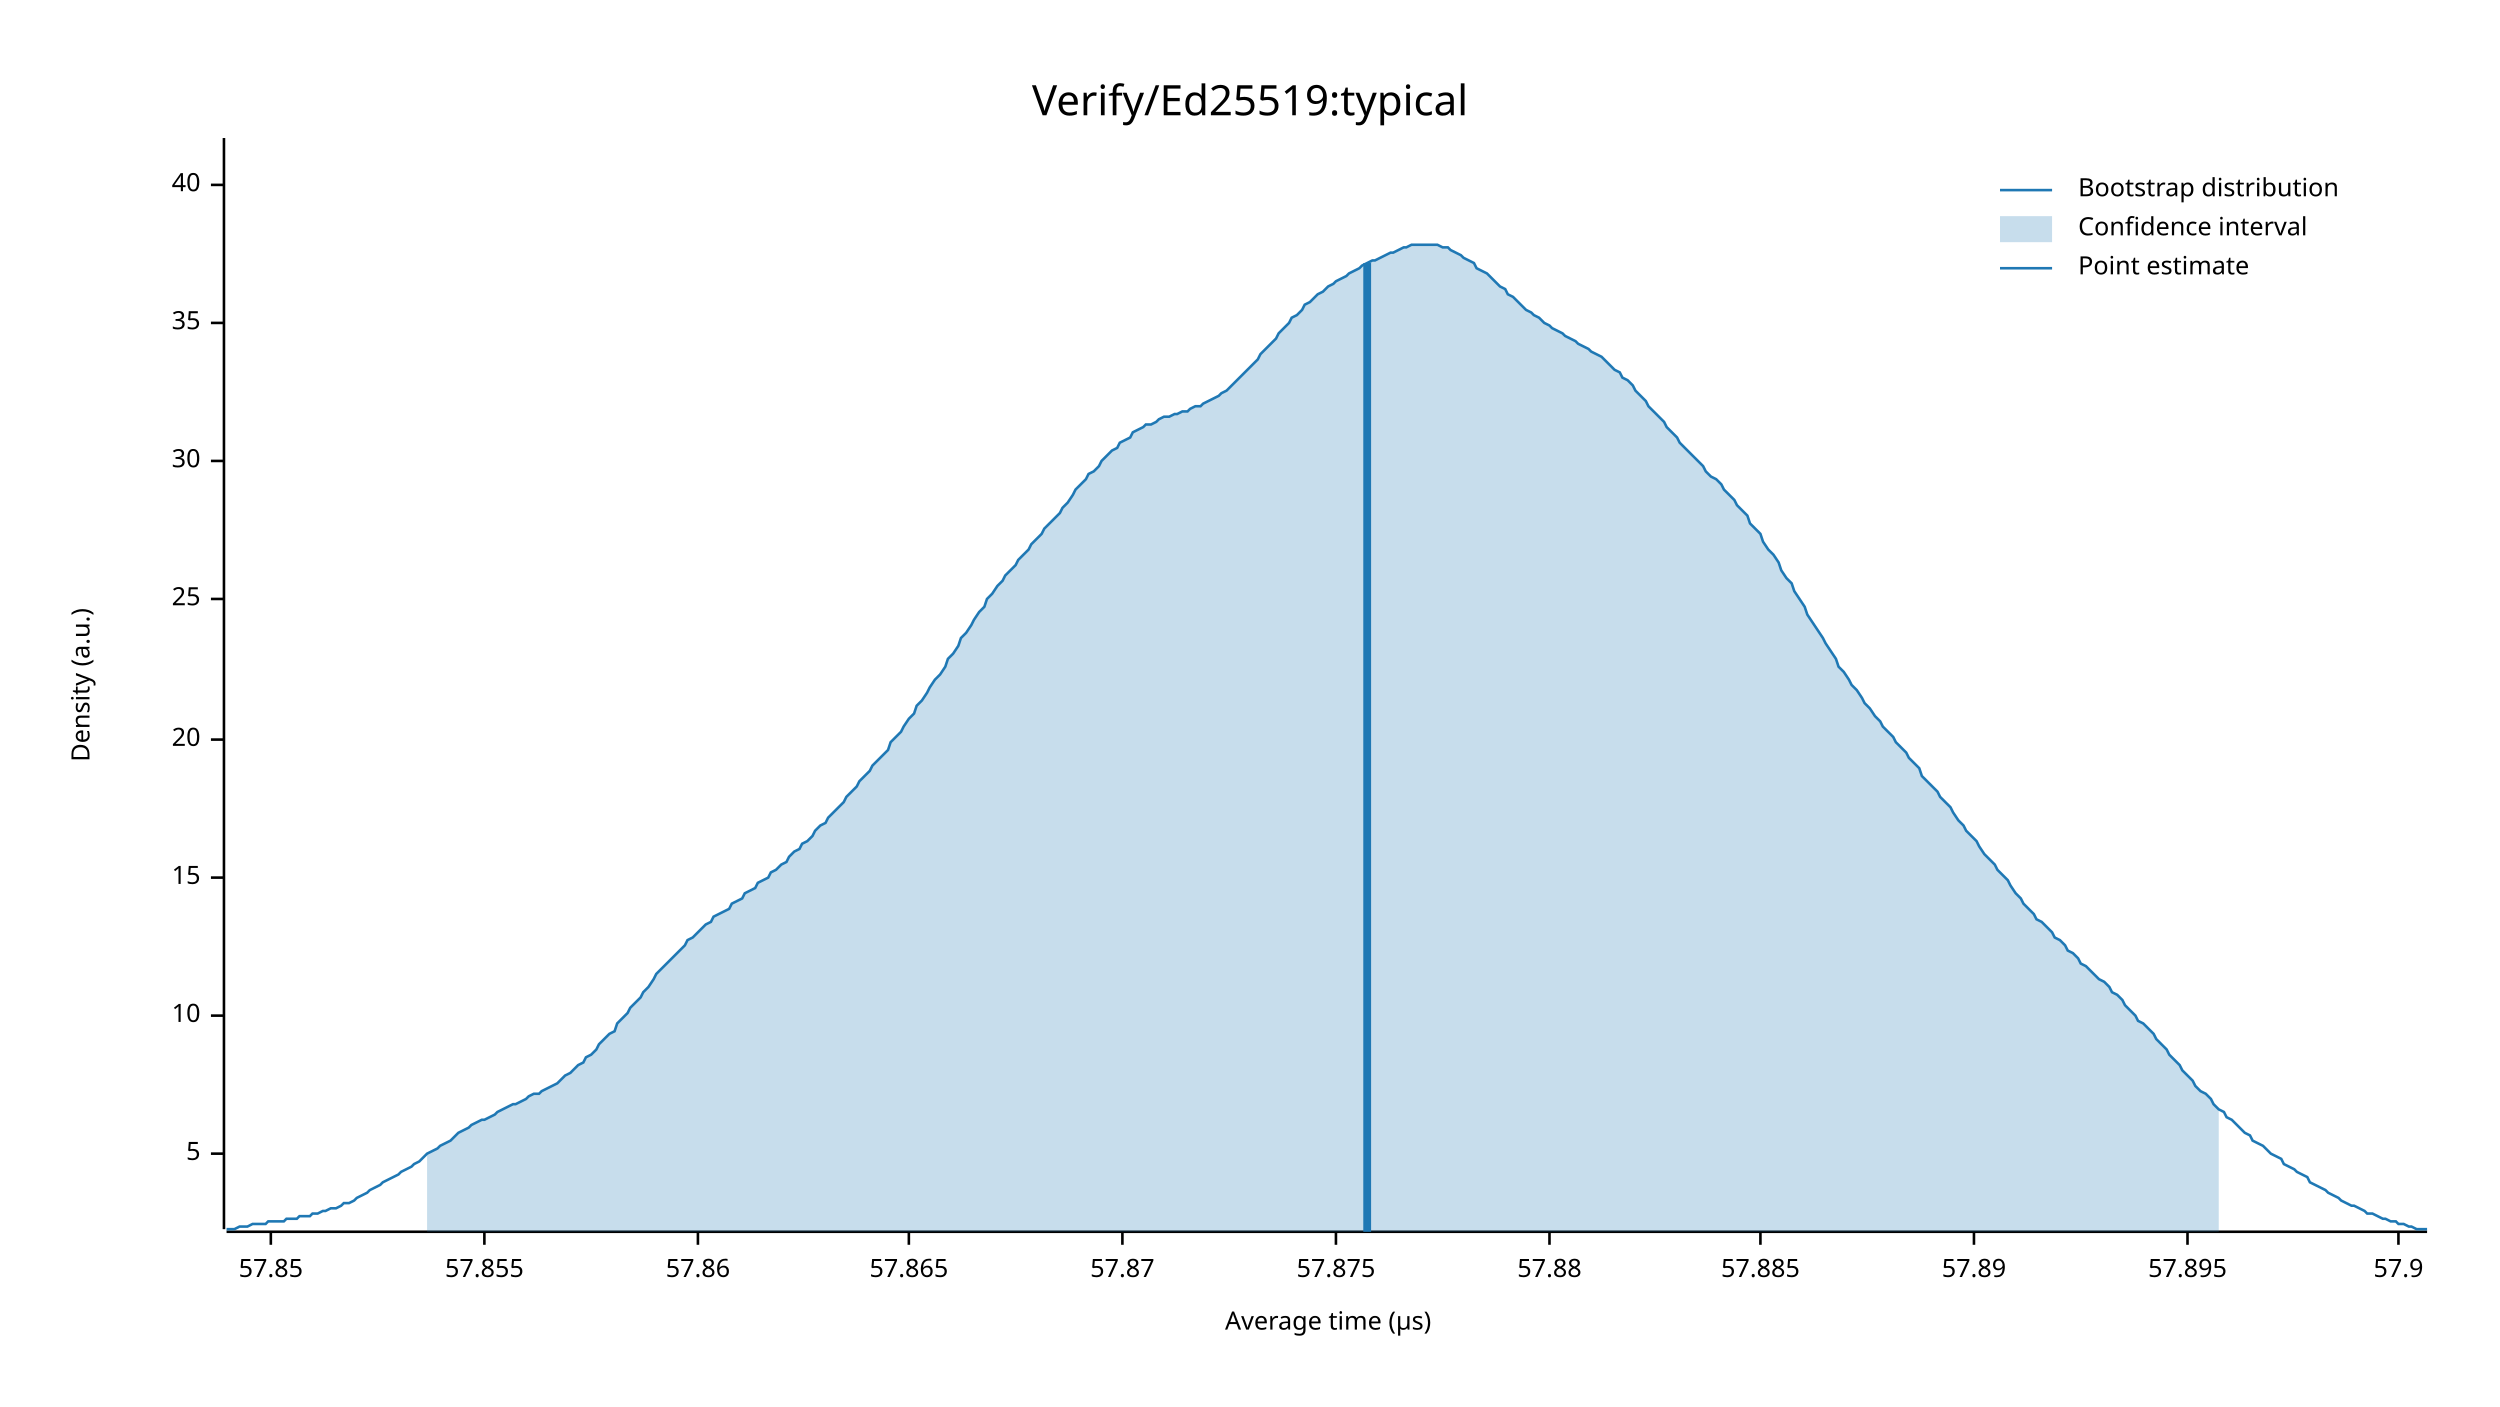
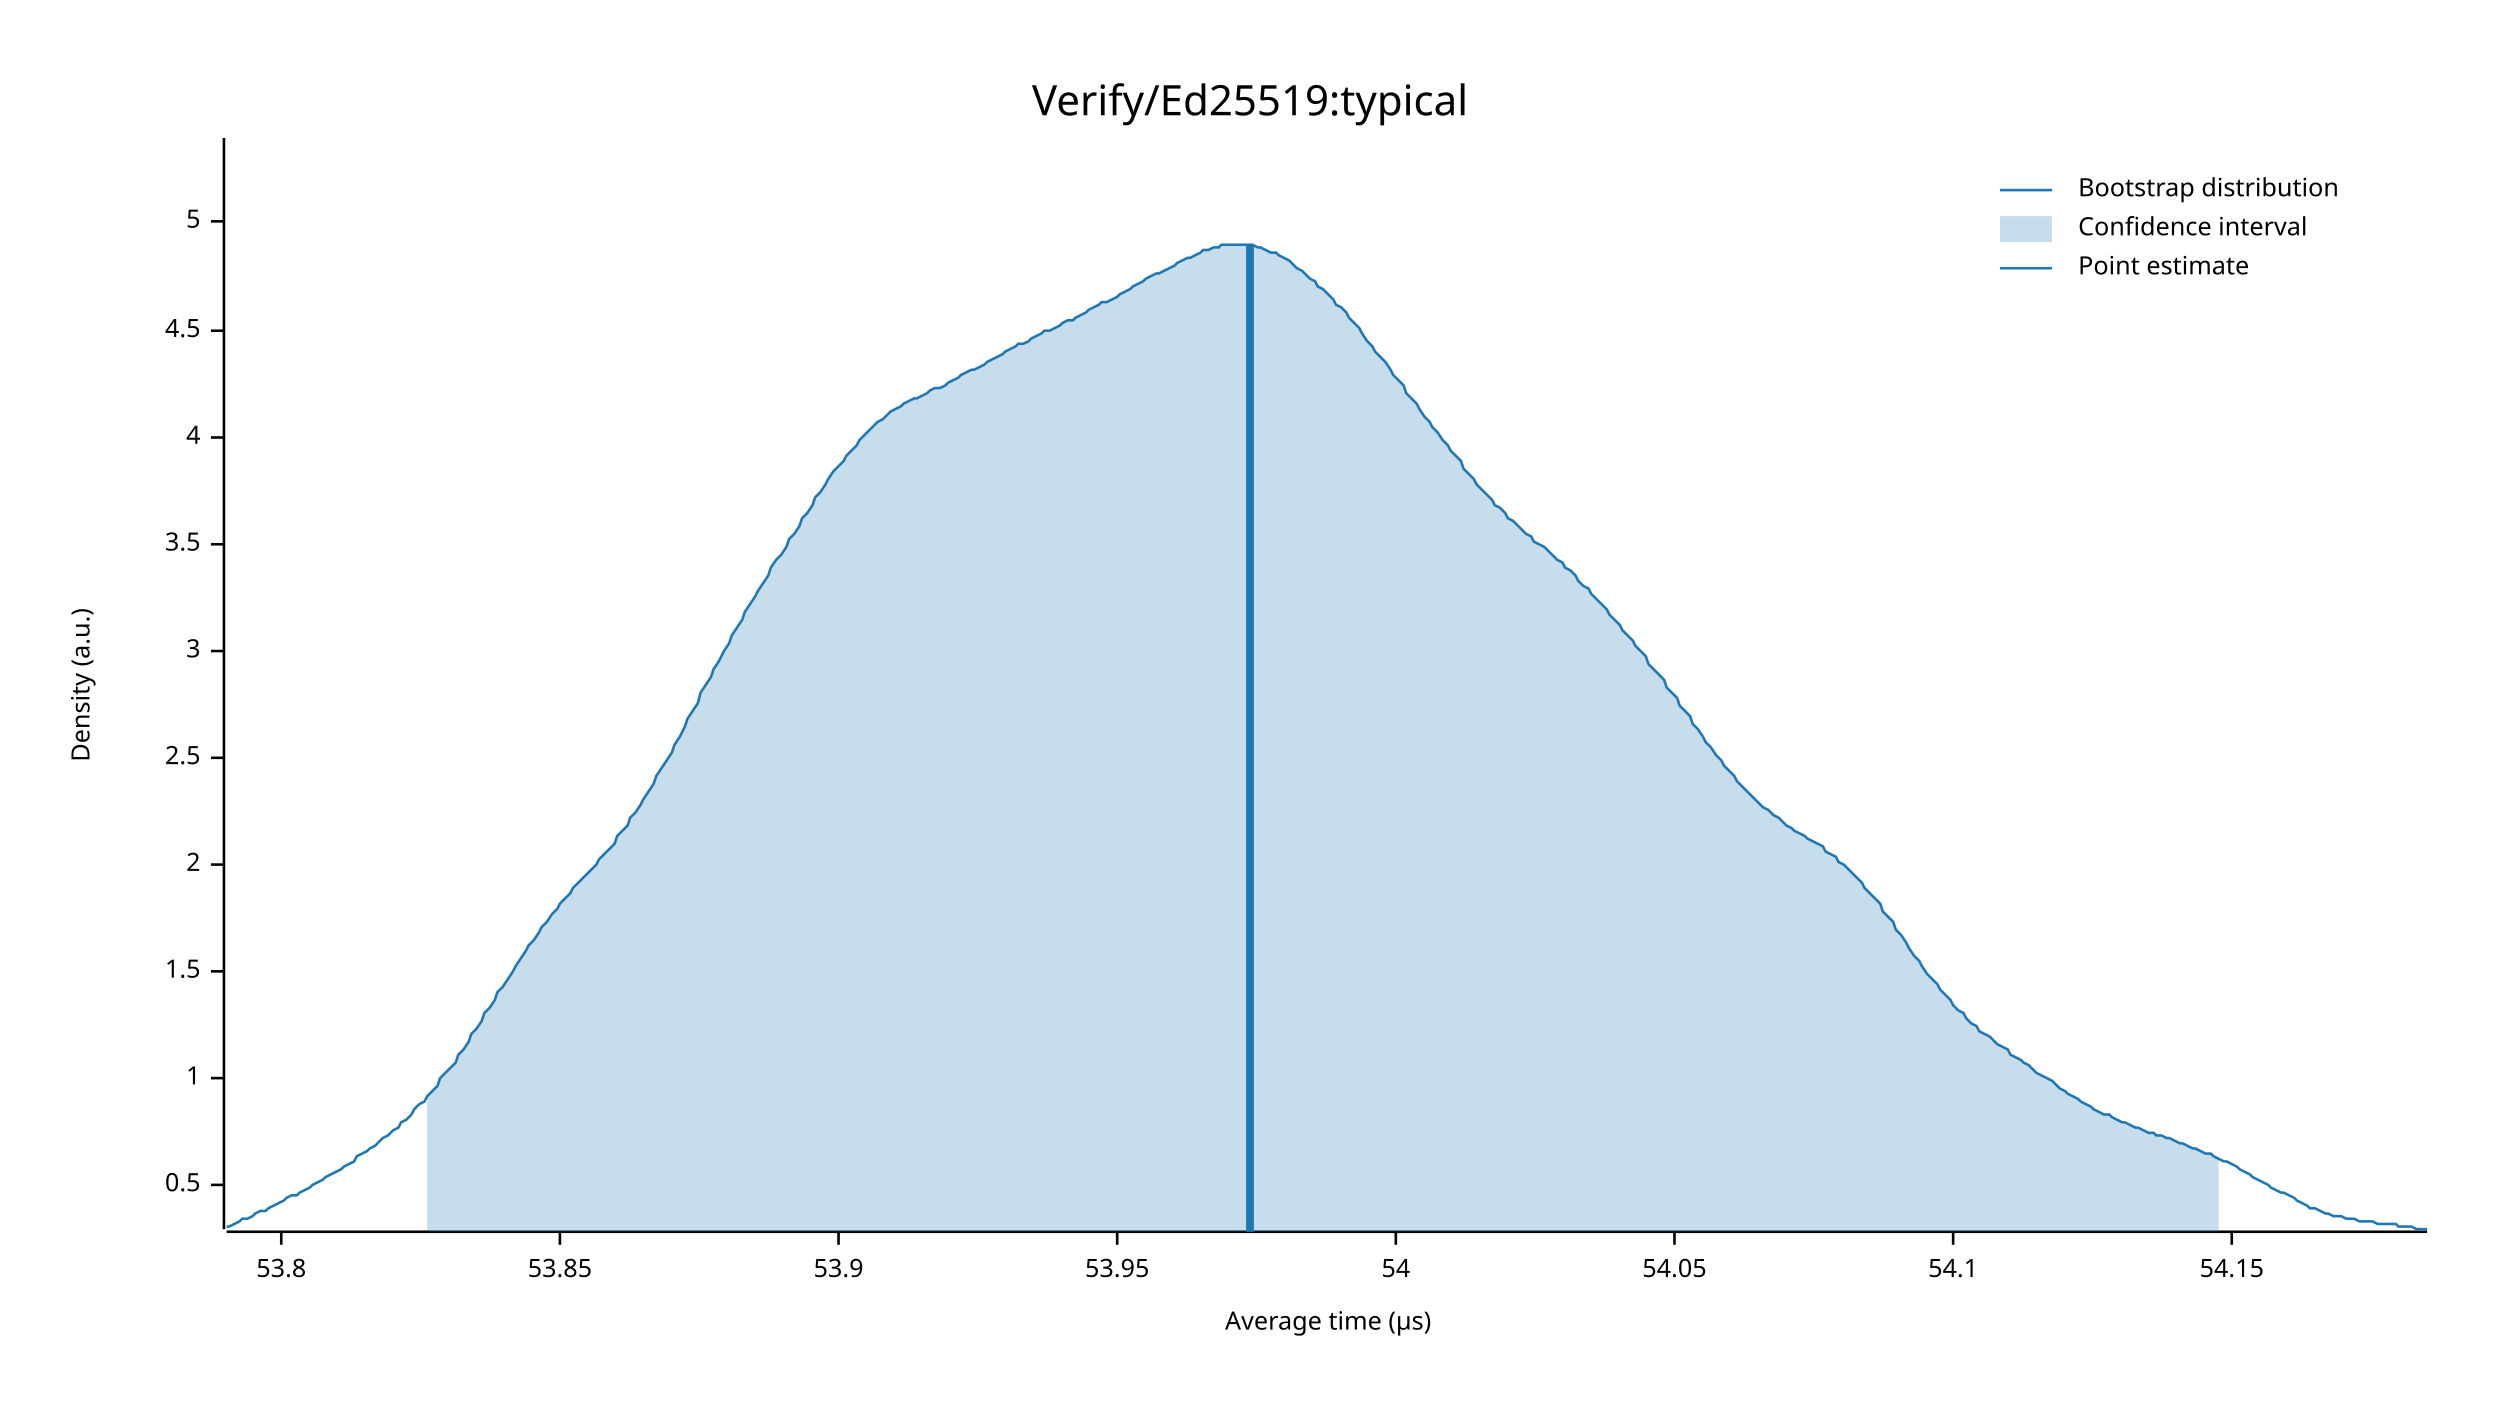
<svg xmlns="http://www.w3.org/2000/svg" width="960" height="540" viewBox="0 0 960 540">
  <text x="480" y="32" dy="0.76em" text-anchor="middle" font-family="sans-serif" font-size="16.129" opacity="1" fill="#000000">
Verify/Ed25519:typical
</text>
  <text x="27" y="263" dy="0.76em" text-anchor="middle" font-family="sans-serif" font-size="9.677" opacity="1" fill="#000000" transform="rotate(270, 27, 263)">
Density (a.u.)
</text>
  <text x="510" y="513" dy="-0.5ex" text-anchor="middle" font-family="sans-serif" font-size="9.677" opacity="1" fill="#000000">
Average time (µs)
</text>
  <polyline fill="none" opacity="1" stroke="#000000" stroke-width="1" points="86,53 86,472 " />
-   <text x="77" y="443" dy="0.5ex" text-anchor="end" font-family="sans-serif" font-size="9.677" opacity="1" fill="#000000">
+   <text x="77" y="455" dy="0.5ex" text-anchor="end" font-family="sans-serif" font-size="9.677" opacity="1" fill="#000000">
+ 0.5
+ </text>
+   <polyline fill="none" opacity="1" stroke="#000000" stroke-width="1" points="81,455 86,455 " />
+   <text x="77" y="414" dy="0.5ex" text-anchor="end" font-family="sans-serif" font-size="9.677" opacity="1" fill="#000000">
+ 1
+ </text>
+   <polyline fill="none" opacity="1" stroke="#000000" stroke-width="1" points="81,414 86,414 " />
+   <text x="77" y="373" dy="0.5ex" text-anchor="end" font-family="sans-serif" font-size="9.677" opacity="1" fill="#000000">
+ 1.5
+ </text>
+   <polyline fill="none" opacity="1" stroke="#000000" stroke-width="1" points="81,373 86,373 " />
+   <text x="77" y="332" dy="0.5ex" text-anchor="end" font-family="sans-serif" font-size="9.677" opacity="1" fill="#000000">
+ 2
+ </text>
+   <polyline fill="none" opacity="1" stroke="#000000" stroke-width="1" points="81,332 86,332 " />
+   <text x="77" y="291" dy="0.5ex" text-anchor="end" font-family="sans-serif" font-size="9.677" opacity="1" fill="#000000">
+ 2.5
+ </text>
+   <polyline fill="none" opacity="1" stroke="#000000" stroke-width="1" points="81,291 86,291 " />
+   <text x="77" y="250" dy="0.5ex" text-anchor="end" font-family="sans-serif" font-size="9.677" opacity="1" fill="#000000">
+ 3
+ </text>
+   <polyline fill="none" opacity="1" stroke="#000000" stroke-width="1" points="81,250 86,250 " />
+   <text x="77" y="209" dy="0.5ex" text-anchor="end" font-family="sans-serif" font-size="9.677" opacity="1" fill="#000000">
+ 3.5
+ </text>
+   <polyline fill="none" opacity="1" stroke="#000000" stroke-width="1" points="81,209 86,209 " />
+   <text x="77" y="168" dy="0.5ex" text-anchor="end" font-family="sans-serif" font-size="9.677" opacity="1" fill="#000000">
+ 4
+ </text>
+   <polyline fill="none" opacity="1" stroke="#000000" stroke-width="1" points="81,168 86,168 " />
+   <text x="77" y="127" dy="0.5ex" text-anchor="end" font-family="sans-serif" font-size="9.677" opacity="1" fill="#000000">
+ 4.5
+ </text>
+   <polyline fill="none" opacity="1" stroke="#000000" stroke-width="1" points="81,127 86,127 " />
+   <text x="77" y="85" dy="0.5ex" text-anchor="end" font-family="sans-serif" font-size="9.677" opacity="1" fill="#000000">
5
</text>
-   <polyline fill="none" opacity="1" stroke="#000000" stroke-width="1" points="81,443 86,443 " />
-   <text x="77" y="390" dy="0.5ex" text-anchor="end" font-family="sans-serif" font-size="9.677" opacity="1" fill="#000000">
- 10
+   <polyline fill="none" opacity="1" stroke="#000000" stroke-width="1" points="81,85 86,85 " />
+   <polyline fill="none" opacity="1" stroke="#000000" stroke-width="1" points="87,473 932,473 " />
+   <text x="108" y="483" dy="0.76em" text-anchor="middle" font-family="sans-serif" font-size="9.677" opacity="1" fill="#000000">
+ 53.8
</text>
-   <polyline fill="none" opacity="1" stroke="#000000" stroke-width="1" points="81,390 86,390 " />
-   <text x="77" y="337" dy="0.5ex" text-anchor="end" font-family="sans-serif" font-size="9.677" opacity="1" fill="#000000">
- 15
+   <polyline fill="none" opacity="1" stroke="#000000" stroke-width="1" points="108,473 108,478 " />
+   <text x="215" y="483" dy="0.76em" text-anchor="middle" font-family="sans-serif" font-size="9.677" opacity="1" fill="#000000">
+ 53.85
</text>
-   <polyline fill="none" opacity="1" stroke="#000000" stroke-width="1" points="81,337 86,337 " />
-   <text x="77" y="284" dy="0.5ex" text-anchor="end" font-family="sans-serif" font-size="9.677" opacity="1" fill="#000000">
- 20
+   <polyline fill="none" opacity="1" stroke="#000000" stroke-width="1" points="215,473 215,478 " />
+   <text x="322" y="483" dy="0.76em" text-anchor="middle" font-family="sans-serif" font-size="9.677" opacity="1" fill="#000000">
+ 53.9
</text>
-   <polyline fill="none" opacity="1" stroke="#000000" stroke-width="1" points="81,284 86,284 " />
-   <text x="77" y="230" dy="0.5ex" text-anchor="end" font-family="sans-serif" font-size="9.677" opacity="1" fill="#000000">
- 25
+   <polyline fill="none" opacity="1" stroke="#000000" stroke-width="1" points="322,473 322,478 " />
+   <text x="429" y="483" dy="0.76em" text-anchor="middle" font-family="sans-serif" font-size="9.677" opacity="1" fill="#000000">
+ 53.95
</text>
-   <polyline fill="none" opacity="1" stroke="#000000" stroke-width="1" points="81,230 86,230 " />
-   <text x="77" y="177" dy="0.5ex" text-anchor="end" font-family="sans-serif" font-size="9.677" opacity="1" fill="#000000">
- 30
+   <polyline fill="none" opacity="1" stroke="#000000" stroke-width="1" points="429,473 429,478 " />
+   <text x="536" y="483" dy="0.76em" text-anchor="middle" font-family="sans-serif" font-size="9.677" opacity="1" fill="#000000">
+ 54
</text>
-   <polyline fill="none" opacity="1" stroke="#000000" stroke-width="1" points="81,177 86,177 " />
-   <text x="77" y="124" dy="0.5ex" text-anchor="end" font-family="sans-serif" font-size="9.677" opacity="1" fill="#000000">
- 35
+   <polyline fill="none" opacity="1" stroke="#000000" stroke-width="1" points="536,473 536,478 " />
+   <text x="643" y="483" dy="0.76em" text-anchor="middle" font-family="sans-serif" font-size="9.677" opacity="1" fill="#000000">
+ 54.05
</text>
-   <polyline fill="none" opacity="1" stroke="#000000" stroke-width="1" points="81,124 86,124 " />
-   <text x="77" y="71" dy="0.5ex" text-anchor="end" font-family="sans-serif" font-size="9.677" opacity="1" fill="#000000">
- 40
+   <polyline fill="none" opacity="1" stroke="#000000" stroke-width="1" points="643,473 643,478 " />
+   <text x="750" y="483" dy="0.76em" text-anchor="middle" font-family="sans-serif" font-size="9.677" opacity="1" fill="#000000">
+ 54.1
</text>
-   <polyline fill="none" opacity="1" stroke="#000000" stroke-width="1" points="81,71 86,71 " />
-   <polyline fill="none" opacity="1" stroke="#000000" stroke-width="1" points="87,473 932,473 " />
-   <text x="104" y="483" dy="0.76em" text-anchor="middle" font-family="sans-serif" font-size="9.677" opacity="1" fill="#000000">
- 57.85
+   <polyline fill="none" opacity="1" stroke="#000000" stroke-width="1" points="750,473 750,478 " />
+   <text x="857" y="483" dy="0.76em" text-anchor="middle" font-family="sans-serif" font-size="9.677" opacity="1" fill="#000000">
+ 54.15
</text>
-   <polyline fill="none" opacity="1" stroke="#000000" stroke-width="1" points="104,473 104,478 " />
-   <text x="186" y="483" dy="0.76em" text-anchor="middle" font-family="sans-serif" font-size="9.677" opacity="1" fill="#000000">
- 57.855
- </text>
-   <polyline fill="none" opacity="1" stroke="#000000" stroke-width="1" points="186,473 186,478 " />
-   <text x="268" y="483" dy="0.76em" text-anchor="middle" font-family="sans-serif" font-size="9.677" opacity="1" fill="#000000">
- 57.86
- </text>
-   <polyline fill="none" opacity="1" stroke="#000000" stroke-width="1" points="268,473 268,478 " />
-   <text x="349" y="483" dy="0.76em" text-anchor="middle" font-family="sans-serif" font-size="9.677" opacity="1" fill="#000000">
- 57.865
- </text>
-   <polyline fill="none" opacity="1" stroke="#000000" stroke-width="1" points="349,473 349,478 " />
-   <text x="431" y="483" dy="0.76em" text-anchor="middle" font-family="sans-serif" font-size="9.677" opacity="1" fill="#000000">
- 57.87
- </text>
-   <polyline fill="none" opacity="1" stroke="#000000" stroke-width="1" points="431,473 431,478 " />
-   <text x="513" y="483" dy="0.76em" text-anchor="middle" font-family="sans-serif" font-size="9.677" opacity="1" fill="#000000">
- 57.875
- </text>
-   <polyline fill="none" opacity="1" stroke="#000000" stroke-width="1" points="513,473 513,478 " />
-   <text x="595" y="483" dy="0.76em" text-anchor="middle" font-family="sans-serif" font-size="9.677" opacity="1" fill="#000000">
- 57.88
- </text>
-   <polyline fill="none" opacity="1" stroke="#000000" stroke-width="1" points="595,473 595,478 " />
-   <text x="676" y="483" dy="0.76em" text-anchor="middle" font-family="sans-serif" font-size="9.677" opacity="1" fill="#000000">
- 57.885
- </text>
-   <polyline fill="none" opacity="1" stroke="#000000" stroke-width="1" points="676,473 676,478 " />
-   <text x="758" y="483" dy="0.76em" text-anchor="middle" font-family="sans-serif" font-size="9.677" opacity="1" fill="#000000">
- 57.89
- </text>
-   <polyline fill="none" opacity="1" stroke="#000000" stroke-width="1" points="758,473 758,478 " />
-   <text x="840" y="483" dy="0.76em" text-anchor="middle" font-family="sans-serif" font-size="9.677" opacity="1" fill="#000000">
- 57.895
- </text>
-   <polyline fill="none" opacity="1" stroke="#000000" stroke-width="1" points="840,473 840,478 " />
-   <text x="921" y="483" dy="0.76em" text-anchor="middle" font-family="sans-serif" font-size="9.677" opacity="1" fill="#000000">
- 57.9
- </text>
-   <polyline fill="none" opacity="1" stroke="#000000" stroke-width="1" points="921,473 921,478 " />
-   <polyline fill="none" opacity="1" stroke="#1F78B4" stroke-width="1" points="87,472 88,472 90,472 92,471 93,471 95,471 97,470 98,470 100,470 102,470 103,469 105,469 107,469 109,469 110,468 112,468 114,468 115,467 117,467 119,467 120,466 122,466 124,465 125,465 127,464 129,464 131,463 132,462 134,462 136,461 137,460 139,459 141,458 142,457 144,456 146,455 147,454 149,453 151,452 153,451 154,450 156,449 158,448 159,447 161,446 163,444 164,443 166,442 168,441 169,440 171,439 173,438 175,436 176,435 178,434 180,433 181,432 183,431 185,430 186,430 188,429 190,428 191,427 193,426 195,425 197,424 198,424 200,423 202,422 203,421 205,420 207,420 208,419 210,418 212,417 214,416 215,415 217,413 219,412 220,411 222,409 224,408 225,406 227,405 229,403 230,401 232,399 234,397 236,396 237,393 239,391 241,389 242,387 244,385 246,383 247,381 249,379 251,376 252,374 254,372 256,370 258,368 259,367 261,365 263,363 264,361 266,360 268,358 269,357 271,355 273,354 274,352 276,351 278,350 280,349 281,347 283,346 285,345 286,343 288,342 290,341 291,339 293,338 295,337 296,335 298,334 300,332 302,331 303,329 305,327 307,326 308,324 310,323 312,321 313,319 315,317 317,316 318,314 320,312 322,310 324,308 325,306 327,304 329,302 330,300 332,298 334,296 335,294 337,292 339,290 341,288 342,285 344,283 346,281 347,279 349,276 351,274 352,271 354,269 356,266 357,264 359,261 361,259 363,256 364,253 366,251 368,248 369,245 371,243 373,240 374,238 376,235 378,233 379,230 381,228 383,225 385,223 386,221 388,219 390,217 391,215 393,213 395,211 396,209 398,207 400,205 401,203 403,201 405,199 407,197 408,195 410,193 412,190 413,188 415,186 417,184 418,182 420,181 422,179 423,177 425,175 427,173 429,172 430,170 432,169 434,168 435,166 437,165 439,164 440,163 442,163 444,162 445,161 447,160 449,160 451,159 452,159 454,158 456,158 457,157 459,156 461,156 462,155 464,154 466,153 468,152 469,151 471,150 473,148 474,147 476,145 478,143 479,142 481,140 483,138 484,136 486,134 488,132 490,130 491,128 493,126 495,124 496,122 498,121 500,119 501,117 503,116 505,114 506,113 508,112 510,110 512,109 513,108 515,107 517,106 518,105 520,104 522,103 523,102 525,101 527,100 528,100 530,99 532,98 534,97 535,97 537,96 539,95 540,95 542,94 544,94 545,94 547,94 549,94 550,94 552,94 554,95 556,95 557,96 559,97 561,98 562,99 564,100 566,101 567,103 569,104 571,105 573,107 574,108 576,110 578,111 579,113 581,114 583,116 584,117 586,119 588,120 589,121 591,122 593,124 595,125 596,126 598,127 600,128 601,129 603,130 605,131 606,132 608,133 610,134 611,135 613,136 615,137 617,139 618,140 620,142 622,143 623,145 625,146 627,148 628,150 630,152 632,154 633,156 635,158 637,160 639,162 640,164 642,166 644,168 645,170 647,172 649,174 650,175 652,177 654,179 655,181 657,183 659,184 661,186 662,188 664,190 666,192 667,194 669,196 671,198 672,201 674,203 676,205 677,208 679,211 681,213 683,216 684,219 686,222 688,224 689,227 691,230 693,233 694,236 696,239 698,242 700,245 701,247 703,250 705,253 706,256 708,258 710,261 711,263 713,265 715,268 716,270 718,272 720,275 722,277 723,279 725,281 727,283 728,285 730,287 732,289 733,291 735,293 737,295 738,298 740,300 742,302 744,304 745,306 747,308 749,310 750,312 752,315 754,317 755,319 757,321 759,323 760,325 762,328 764,330 766,332 767,334 769,336 771,338 772,340 774,343 776,345 777,347 779,349 781,351 782,353 784,354 786,356 788,358 789,360 791,361 793,363 794,365 796,366 798,368 799,370 801,371 803,373 804,374 806,376 808,377 810,379 811,381 813,382 815,384 816,386 818,388 820,390 821,392 823,393 825,395 827,397 828,399 830,401 832,403 833,405 835,407 837,409 838,411 840,413 842,415 843,417 845,419 847,420 849,422 850,424 852,426 854,427 855,429 857,430 859,432 860,433 862,435 864,436 865,438 867,439 869,440 871,442 872,443 874,444 876,445 877,447 879,448 881,449 882,450 884,451 886,452 887,454 889,455 891,456 893,457 894,458 896,459 898,460 899,461 901,462 903,463 904,463 906,464 908,465 909,466 911,466 913,467 915,468 916,468 918,469 920,469 921,470 923,470 925,471 926,471 928,472 930,472 932,472 " />
-   <polygon opacity="0.25" fill="#1F78B4" points="164,443 166,442 168,441 169,440 171,439 173,438 175,436 176,435 178,434 180,433 181,432 183,431 185,430 186,430 188,429 190,428 191,427 193,426 195,425 197,424 198,424 200,423 202,422 203,421 205,420 207,420 208,419 210,418 212,417 214,416 215,415 217,413 219,412 220,411 222,409 224,408 225,406 227,405 229,403 230,401 232,399 234,397 236,396 237,393 239,391 241,389 242,387 244,385 246,383 247,381 249,379 251,376 252,374 254,372 256,370 258,368 259,367 261,365 263,363 264,361 266,360 268,358 269,357 271,355 273,354 274,352 276,351 278,350 280,349 281,347 283,346 285,345 286,343 288,342 290,341 291,339 293,338 295,337 296,335 298,334 300,332 302,331 303,329 305,327 307,326 308,324 310,323 312,321 313,319 315,317 317,316 318,314 320,312 322,310 324,308 325,306 327,304 329,302 330,300 332,298 334,296 335,294 337,292 339,290 341,288 342,285 344,283 346,281 347,279 349,276 351,274 352,271 354,269 356,266 357,264 359,261 361,259 363,256 364,253 366,251 368,248 369,245 371,243 373,240 374,238 376,235 378,233 379,230 381,228 383,225 385,223 386,221 388,219 390,217 391,215 393,213 395,211 396,209 398,207 400,205 401,203 403,201 405,199 407,197 408,195 410,193 412,190 413,188 415,186 417,184 418,182 420,181 422,179 423,177 425,175 427,173 429,172 430,170 432,169 434,168 435,166 437,165 439,164 440,163 442,163 444,162 445,161 447,160 449,160 451,159 452,159 454,158 456,158 457,157 459,156 461,156 462,155 464,154 466,153 468,152 469,151 471,150 473,148 474,147 476,145 478,143 479,142 481,140 483,138 484,136 486,134 488,132 490,130 491,128 493,126 495,124 496,122 498,121 500,119 501,117 503,116 505,114 506,113 508,112 510,110 512,109 513,108 515,107 517,106 518,105 520,104 522,103 523,102 525,101 527,100 528,100 530,99 532,98 534,97 535,97 537,96 539,95 540,95 542,94 544,94 545,94 547,94 549,94 550,94 552,94 554,95 556,95 557,96 559,97 561,98 562,99 564,100 566,101 567,103 569,104 571,105 573,107 574,108 576,110 578,111 579,113 581,114 583,116 584,117 586,119 588,120 589,121 591,122 593,124 595,125 596,126 598,127 600,128 601,129 603,130 605,131 606,132 608,133 610,134 611,135 613,136 615,137 617,139 618,140 620,142 622,143 623,145 625,146 627,148 628,150 630,152 632,154 633,156 635,158 637,160 639,162 640,164 642,166 644,168 645,170 647,172 649,174 650,175 652,177 654,179 655,181 657,183 659,184 661,186 662,188 664,190 666,192 667,194 669,196 671,198 672,201 674,203 676,205 677,208 679,211 681,213 683,216 684,219 686,222 688,224 689,227 691,230 693,233 694,236 696,239 698,242 700,245 701,247 703,250 705,253 706,256 708,258 710,261 711,263 713,265 715,268 716,270 718,272 720,275 722,277 723,279 725,281 727,283 728,285 730,287 732,289 733,291 735,293 737,295 738,298 740,300 742,302 744,304 745,306 747,308 749,310 750,312 752,315 754,317 755,319 757,321 759,323 760,325 762,328 764,330 766,332 767,334 769,336 771,338 772,340 774,343 776,345 777,347 779,349 781,351 782,353 784,354 786,356 788,358 789,360 791,361 793,363 794,365 796,366 798,368 799,370 801,371 803,373 804,374 806,376 808,377 810,379 811,381 813,382 815,384 816,386 818,388 820,390 821,392 823,393 825,395 827,397 828,399 830,401 832,403 833,405 835,407 837,409 838,411 840,413 842,415 843,417 845,419 847,420 849,422 850,424 852,426 852,473 164,473 " />
-   <polyline fill="none" opacity="1" stroke="#1F78B4" stroke-width="3" points="525,473 525,101 " />
+   <polyline fill="none" opacity="1" stroke="#000000" stroke-width="1" points="857,473 857,478 " />
+   <polyline fill="none" opacity="1" stroke="#1F78B4" stroke-width="1" points="87,471 88,471 90,470 92,469 93,468 95,468 97,467 98,466 100,465 102,465 103,464 105,463 107,462 109,461 110,460 112,459 114,459 115,458 117,457 119,456 120,455 122,454 124,453 125,452 127,451 129,450 131,449 132,448 134,447 136,446 137,444 139,443 141,442 142,441 144,440 146,438 147,437 149,436 151,434 153,433 154,431 156,430 158,428 159,426 161,424 163,423 164,421 166,419 168,417 169,414 171,412 173,410 175,408 176,405 178,403 180,400 181,397 183,395 185,392 186,389 188,387 190,384 191,381 193,379 195,376 197,373 198,371 200,368 202,365 203,363 205,361 207,358 208,356 210,354 212,351 214,349 215,347 217,345 219,343 220,341 222,339 224,337 225,336 227,334 229,332 230,330 232,328 234,326 236,324 237,321 239,319 241,317 242,314 244,312 246,309 247,307 249,304 251,301 252,298 254,295 256,292 258,289 259,286 261,283 263,279 264,276 266,273 268,270 269,266 271,263 273,260 274,257 276,254 278,250 280,247 281,244 283,241 285,238 286,235 288,232 290,229 291,227 293,224 295,221 296,218 298,215 300,213 302,210 303,207 305,205 307,202 308,199 310,197 312,194 313,191 315,189 317,186 318,184 320,181 322,179 324,177 325,175 327,173 329,171 330,169 332,167 334,165 335,164 337,162 339,161 341,159 342,158 344,157 346,156 347,155 349,154 351,153 352,153 354,152 356,151 357,150 359,149 361,149 363,148 364,147 366,146 368,145 369,144 371,143 373,142 374,142 376,141 378,140 379,139 381,138 383,137 385,136 386,135 388,134 390,133 391,132 393,132 395,131 396,130 398,129 400,128 401,127 403,127 405,126 407,125 408,124 410,123 412,123 413,122 415,121 417,120 418,119 420,118 422,117 423,116 425,116 427,115 429,114 430,113 432,112 434,111 435,110 437,109 439,108 440,107 442,106 444,105 445,105 447,104 449,103 451,102 452,101 454,100 456,99 457,99 459,98 461,97 462,96 464,96 466,95 468,95 469,94 471,94 473,94 474,94 476,94 478,94 479,94 481,94 483,95 484,95 486,96 488,97 490,97 491,98 493,99 495,100 496,101 498,103 500,104 501,105 503,107 505,108 506,110 508,111 510,113 512,115 513,117 515,118 517,120 518,122 520,124 522,126 523,128 525,131 527,133 528,135 530,137 532,139 534,142 535,144 537,146 539,148 540,151 542,153 544,155 545,157 547,160 549,162 550,164 552,166 554,169 556,171 557,173 559,175 561,177 562,180 564,182 566,184 567,186 569,188 571,190 573,192 574,194 576,195 578,197 579,199 581,200 583,202 584,203 586,205 588,206 589,208 591,209 593,210 595,212 596,213 598,215 600,216 601,218 603,219 605,221 606,223 608,225 610,226 611,228 613,230 615,232 617,234 618,236 620,238 622,240 623,242 625,244 627,246 628,248 630,250 632,252 633,255 635,257 637,259 639,261 640,264 642,266 644,268 645,271 647,273 649,275 650,278 652,280 654,283 655,285 657,287 659,290 661,292 662,294 664,296 666,298 667,300 669,302 671,304 672,305 674,307 676,309 677,310 679,311 681,313 683,314 684,315 686,317 688,318 689,319 691,320 693,321 694,322 696,323 698,324 700,325 701,327 703,328 705,329 706,331 708,332 710,334 711,335 713,337 715,339 716,341 718,343 720,345 722,347 723,350 725,352 727,354 728,357 730,359 732,362 733,364 735,367 737,369 738,371 740,374 742,376 744,378 745,380 747,382 749,384 750,386 752,388 754,389 755,391 757,393 759,394 760,396 762,397 764,398 766,400 767,401 769,402 771,403 772,405 774,406 776,407 777,408 779,409 781,411 782,412 784,413 786,414 788,415 789,416 791,418 793,419 794,420 796,421 798,422 799,423 801,424 803,425 804,426 806,427 808,428 810,428 811,429 813,430 815,431 816,431 818,432 820,433 821,433 823,434 825,435 827,435 828,436 830,436 832,437 833,437 835,438 837,439 838,439 840,440 842,441 843,441 845,442 847,443 849,443 850,444 852,445 854,446 855,446 857,447 859,448 860,449 862,450 864,451 865,452 867,453 869,454 871,455 872,456 874,457 876,458 877,458 879,459 881,460 882,461 884,462 886,463 887,464 889,464 891,465 893,466 894,466 896,467 898,467 899,467 901,468 903,468 904,468 906,469 908,469 909,469 911,469 913,470 915,470 916,470 918,470 920,470 921,471 923,471 925,471 926,471 928,472 930,472 932,472 " />
+   <polygon opacity="0.25" fill="#1F78B4" points="164,421 166,419 168,417 169,414 171,412 173,410 175,408 176,405 178,403 180,400 181,397 183,395 185,392 186,389 188,387 190,384 191,381 193,379 195,376 197,373 198,371 200,368 202,365 203,363 205,361 207,358 208,356 210,354 212,351 214,349 215,347 217,345 219,343 220,341 222,339 224,337 225,336 227,334 229,332 230,330 232,328 234,326 236,324 237,321 239,319 241,317 242,314 244,312 246,309 247,307 249,304 251,301 252,298 254,295 256,292 258,289 259,286 261,283 263,279 264,276 266,273 268,270 269,266 271,263 273,260 274,257 276,254 278,250 280,247 281,244 283,241 285,238 286,235 288,232 290,229 291,227 293,224 295,221 296,218 298,215 300,213 302,210 303,207 305,205 307,202 308,199 310,197 312,194 313,191 315,189 317,186 318,184 320,181 322,179 324,177 325,175 327,173 329,171 330,169 332,167 334,165 335,164 337,162 339,161 341,159 342,158 344,157 346,156 347,155 349,154 351,153 352,153 354,152 356,151 357,150 359,149 361,149 363,148 364,147 366,146 368,145 369,144 371,143 373,142 374,142 376,141 378,140 379,139 381,138 383,137 385,136 386,135 388,134 390,133 391,132 393,132 395,131 396,130 398,129 400,128 401,127 403,127 405,126 407,125 408,124 410,123 412,123 413,122 415,121 417,120 418,119 420,118 422,117 423,116 425,116 427,115 429,114 430,113 432,112 434,111 435,110 437,109 439,108 440,107 442,106 444,105 445,105 447,104 449,103 451,102 452,101 454,100 456,99 457,99 459,98 461,97 462,96 464,96 466,95 468,95 469,94 471,94 473,94 474,94 476,94 478,94 479,94 481,94 483,95 484,95 486,96 488,97 490,97 491,98 493,99 495,100 496,101 498,103 500,104 501,105 503,107 505,108 506,110 508,111 510,113 512,115 513,117 515,118 517,120 518,122 520,124 522,126 523,128 525,131 527,133 528,135 530,137 532,139 534,142 535,144 537,146 539,148 540,151 542,153 544,155 545,157 547,160 549,162 550,164 552,166 554,169 556,171 557,173 559,175 561,177 562,180 564,182 566,184 567,186 569,188 571,190 573,192 574,194 576,195 578,197 579,199 581,200 583,202 584,203 586,205 588,206 589,208 591,209 593,210 595,212 596,213 598,215 600,216 601,218 603,219 605,221 606,223 608,225 610,226 611,228 613,230 615,232 617,234 618,236 620,238 622,240 623,242 625,244 627,246 628,248 630,250 632,252 633,255 635,257 637,259 639,261 640,264 642,266 644,268 645,271 647,273 649,275 650,278 652,280 654,283 655,285 657,287 659,290 661,292 662,294 664,296 666,298 667,300 669,302 671,304 672,305 674,307 676,309 677,310 679,311 681,313 683,314 684,315 686,317 688,318 689,319 691,320 693,321 694,322 696,323 698,324 700,325 701,327 703,328 705,329 706,331 708,332 710,334 711,335 713,337 715,339 716,341 718,343 720,345 722,347 723,350 725,352 727,354 728,357 730,359 732,362 733,364 735,367 737,369 738,371 740,374 742,376 744,378 745,380 747,382 749,384 750,386 752,388 754,389 755,391 757,393 759,394 760,396 762,397 764,398 766,400 767,401 769,402 771,403 772,405 774,406 776,407 777,408 779,409 781,411 782,412 784,413 786,414 788,415 789,416 791,418 793,419 794,420 796,421 798,422 799,423 801,424 803,425 804,426 806,427 808,428 810,428 811,429 813,430 815,431 816,431 818,432 820,433 821,433 823,434 825,435 827,435 828,436 830,436 832,437 833,437 835,438 837,439 838,439 840,440 842,441 843,441 845,442 847,443 849,443 850,444 852,445 852,473 164,473 " />
+   <polyline fill="none" opacity="1" stroke="#1F78B4" stroke-width="3" points="480,473 480,94 " />
  <text x="798" y="68" dy="0.76em" text-anchor="start" font-family="sans-serif" font-size="9.677" opacity="1" fill="#000000">
Bootstrap distribution
</text>
  <text x="798" y="83" dy="0.76em" text-anchor="start" font-family="sans-serif" font-size="9.677" opacity="1" fill="#000000">
Confidence interval
</text>
  <text x="798" y="98" dy="0.76em" text-anchor="start" font-family="sans-serif" font-size="9.677" opacity="1" fill="#000000">
Point estimate
</text>
  <polyline fill="none" opacity="1" stroke="#1F78B4" stroke-width="1" points="768,73 788,73 " />
  <rect x="768" y="83" width="20" height="10" opacity="0.25" fill="#1F78B4" stroke="none" />
  <polyline fill="none" opacity="1" stroke="#1F78B4" stroke-width="1" points="768,103 788,103 " />
</svg>
